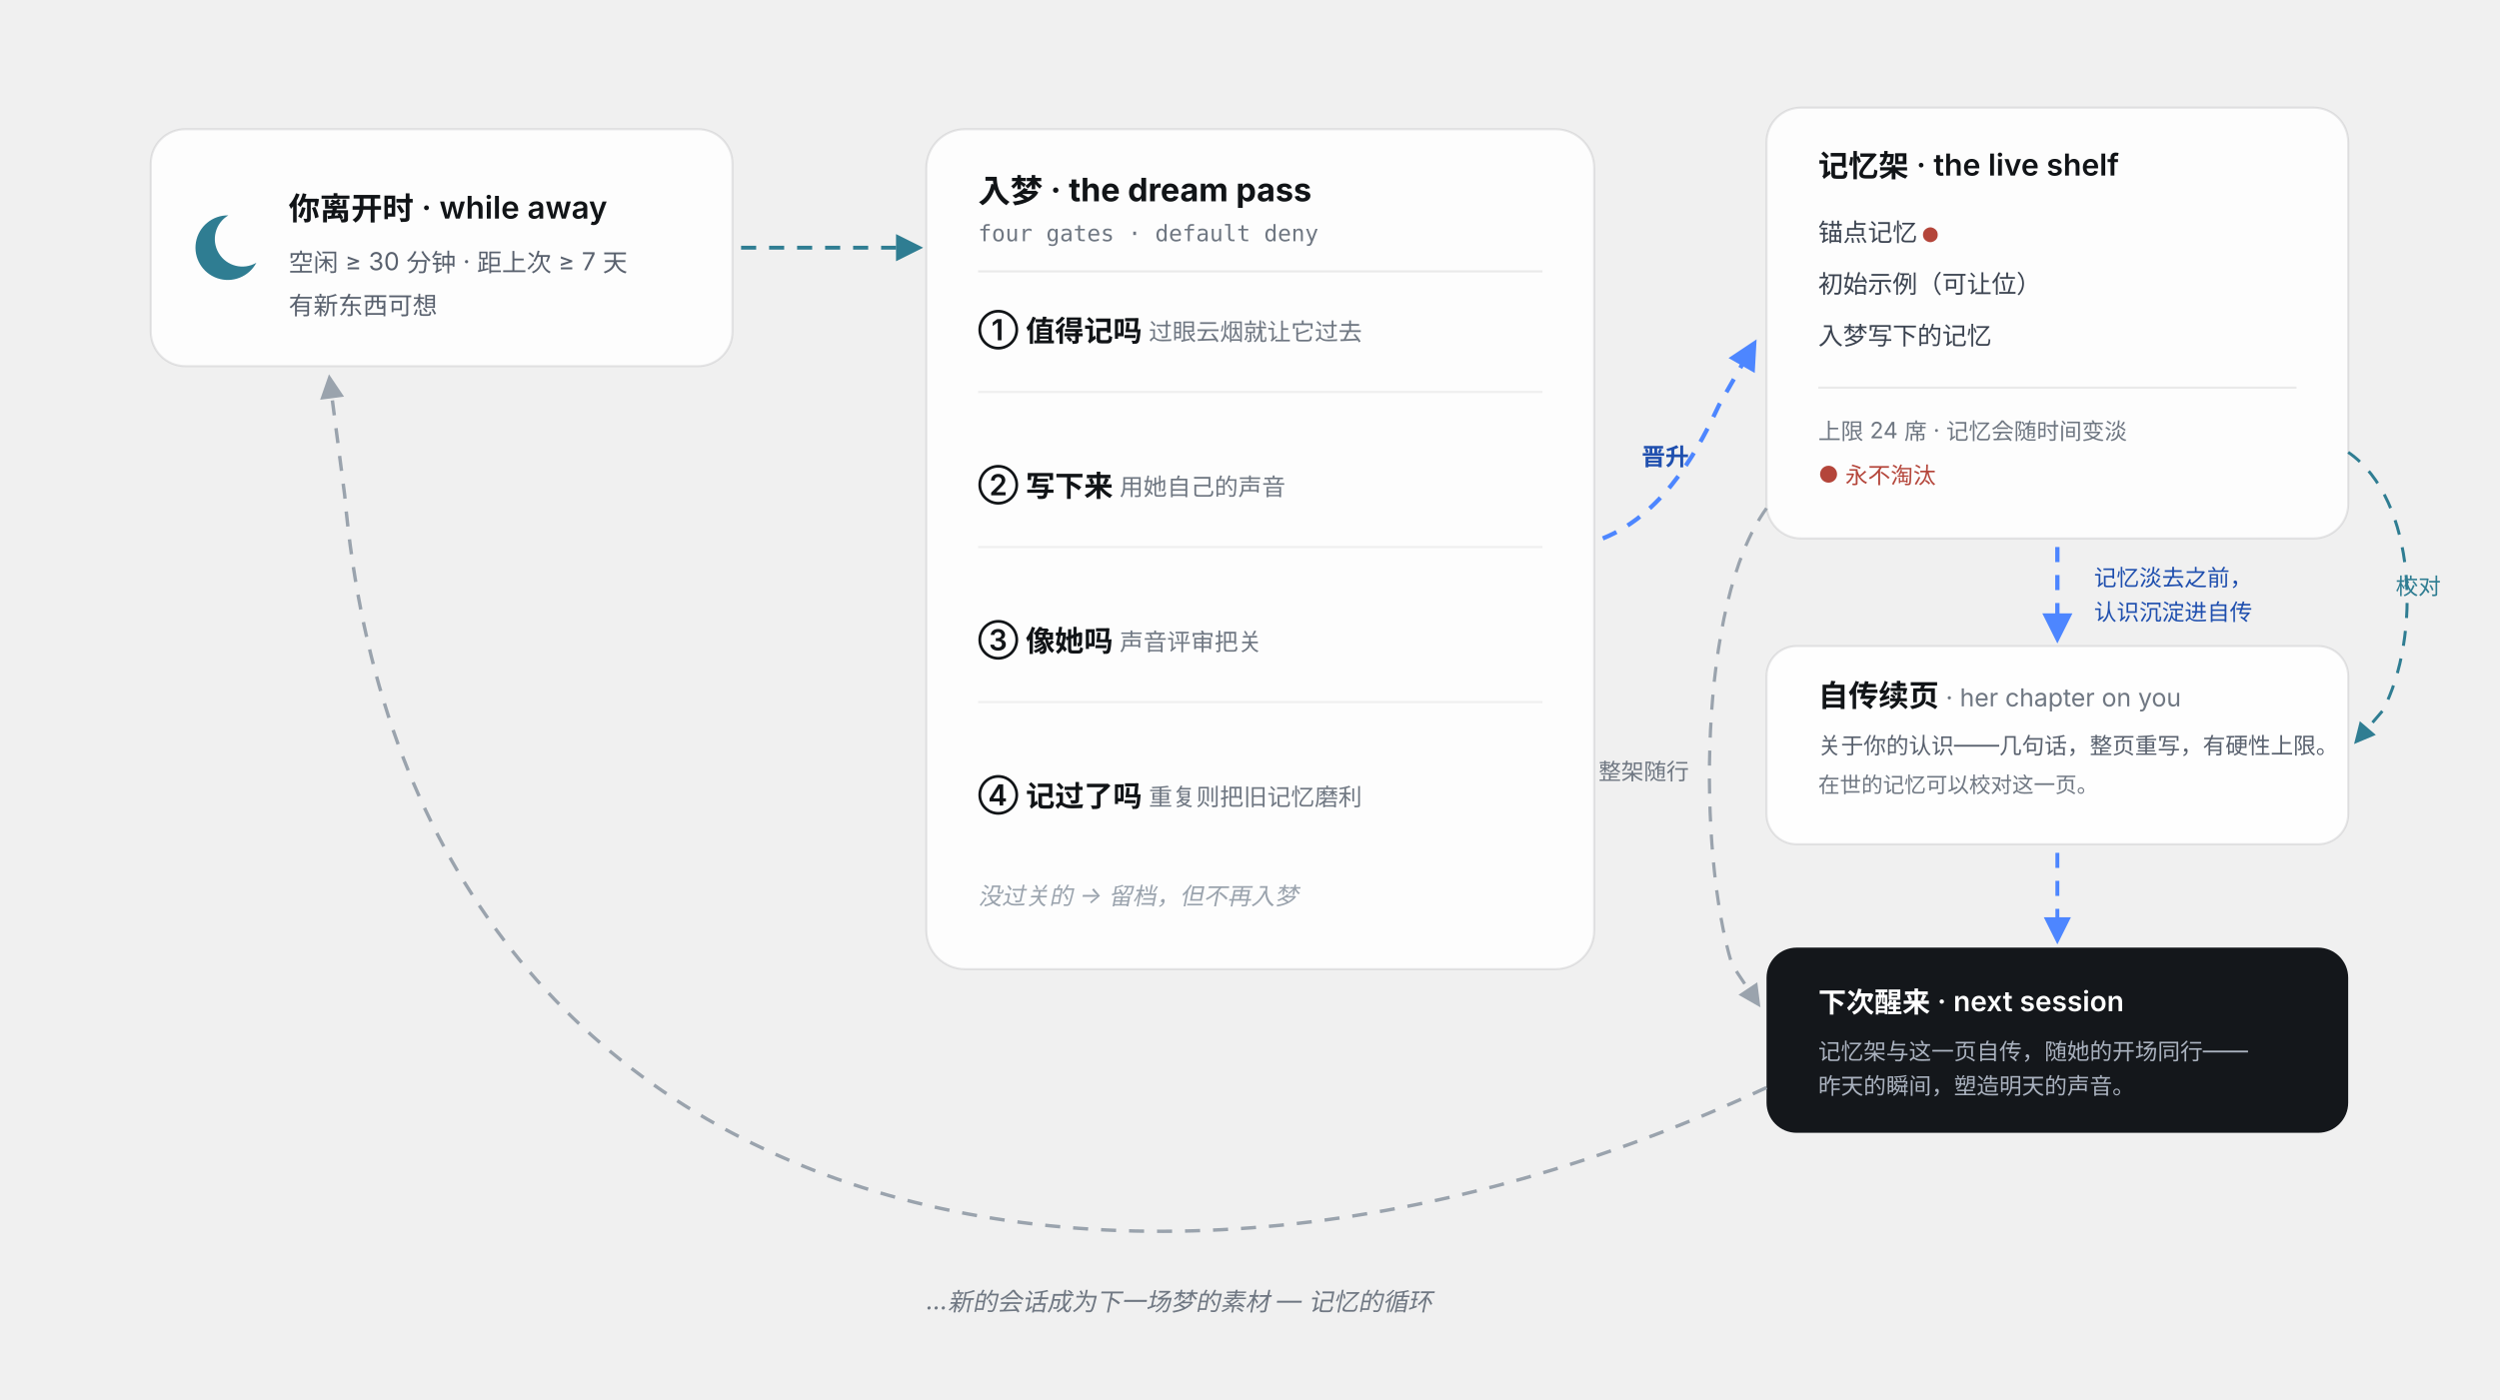
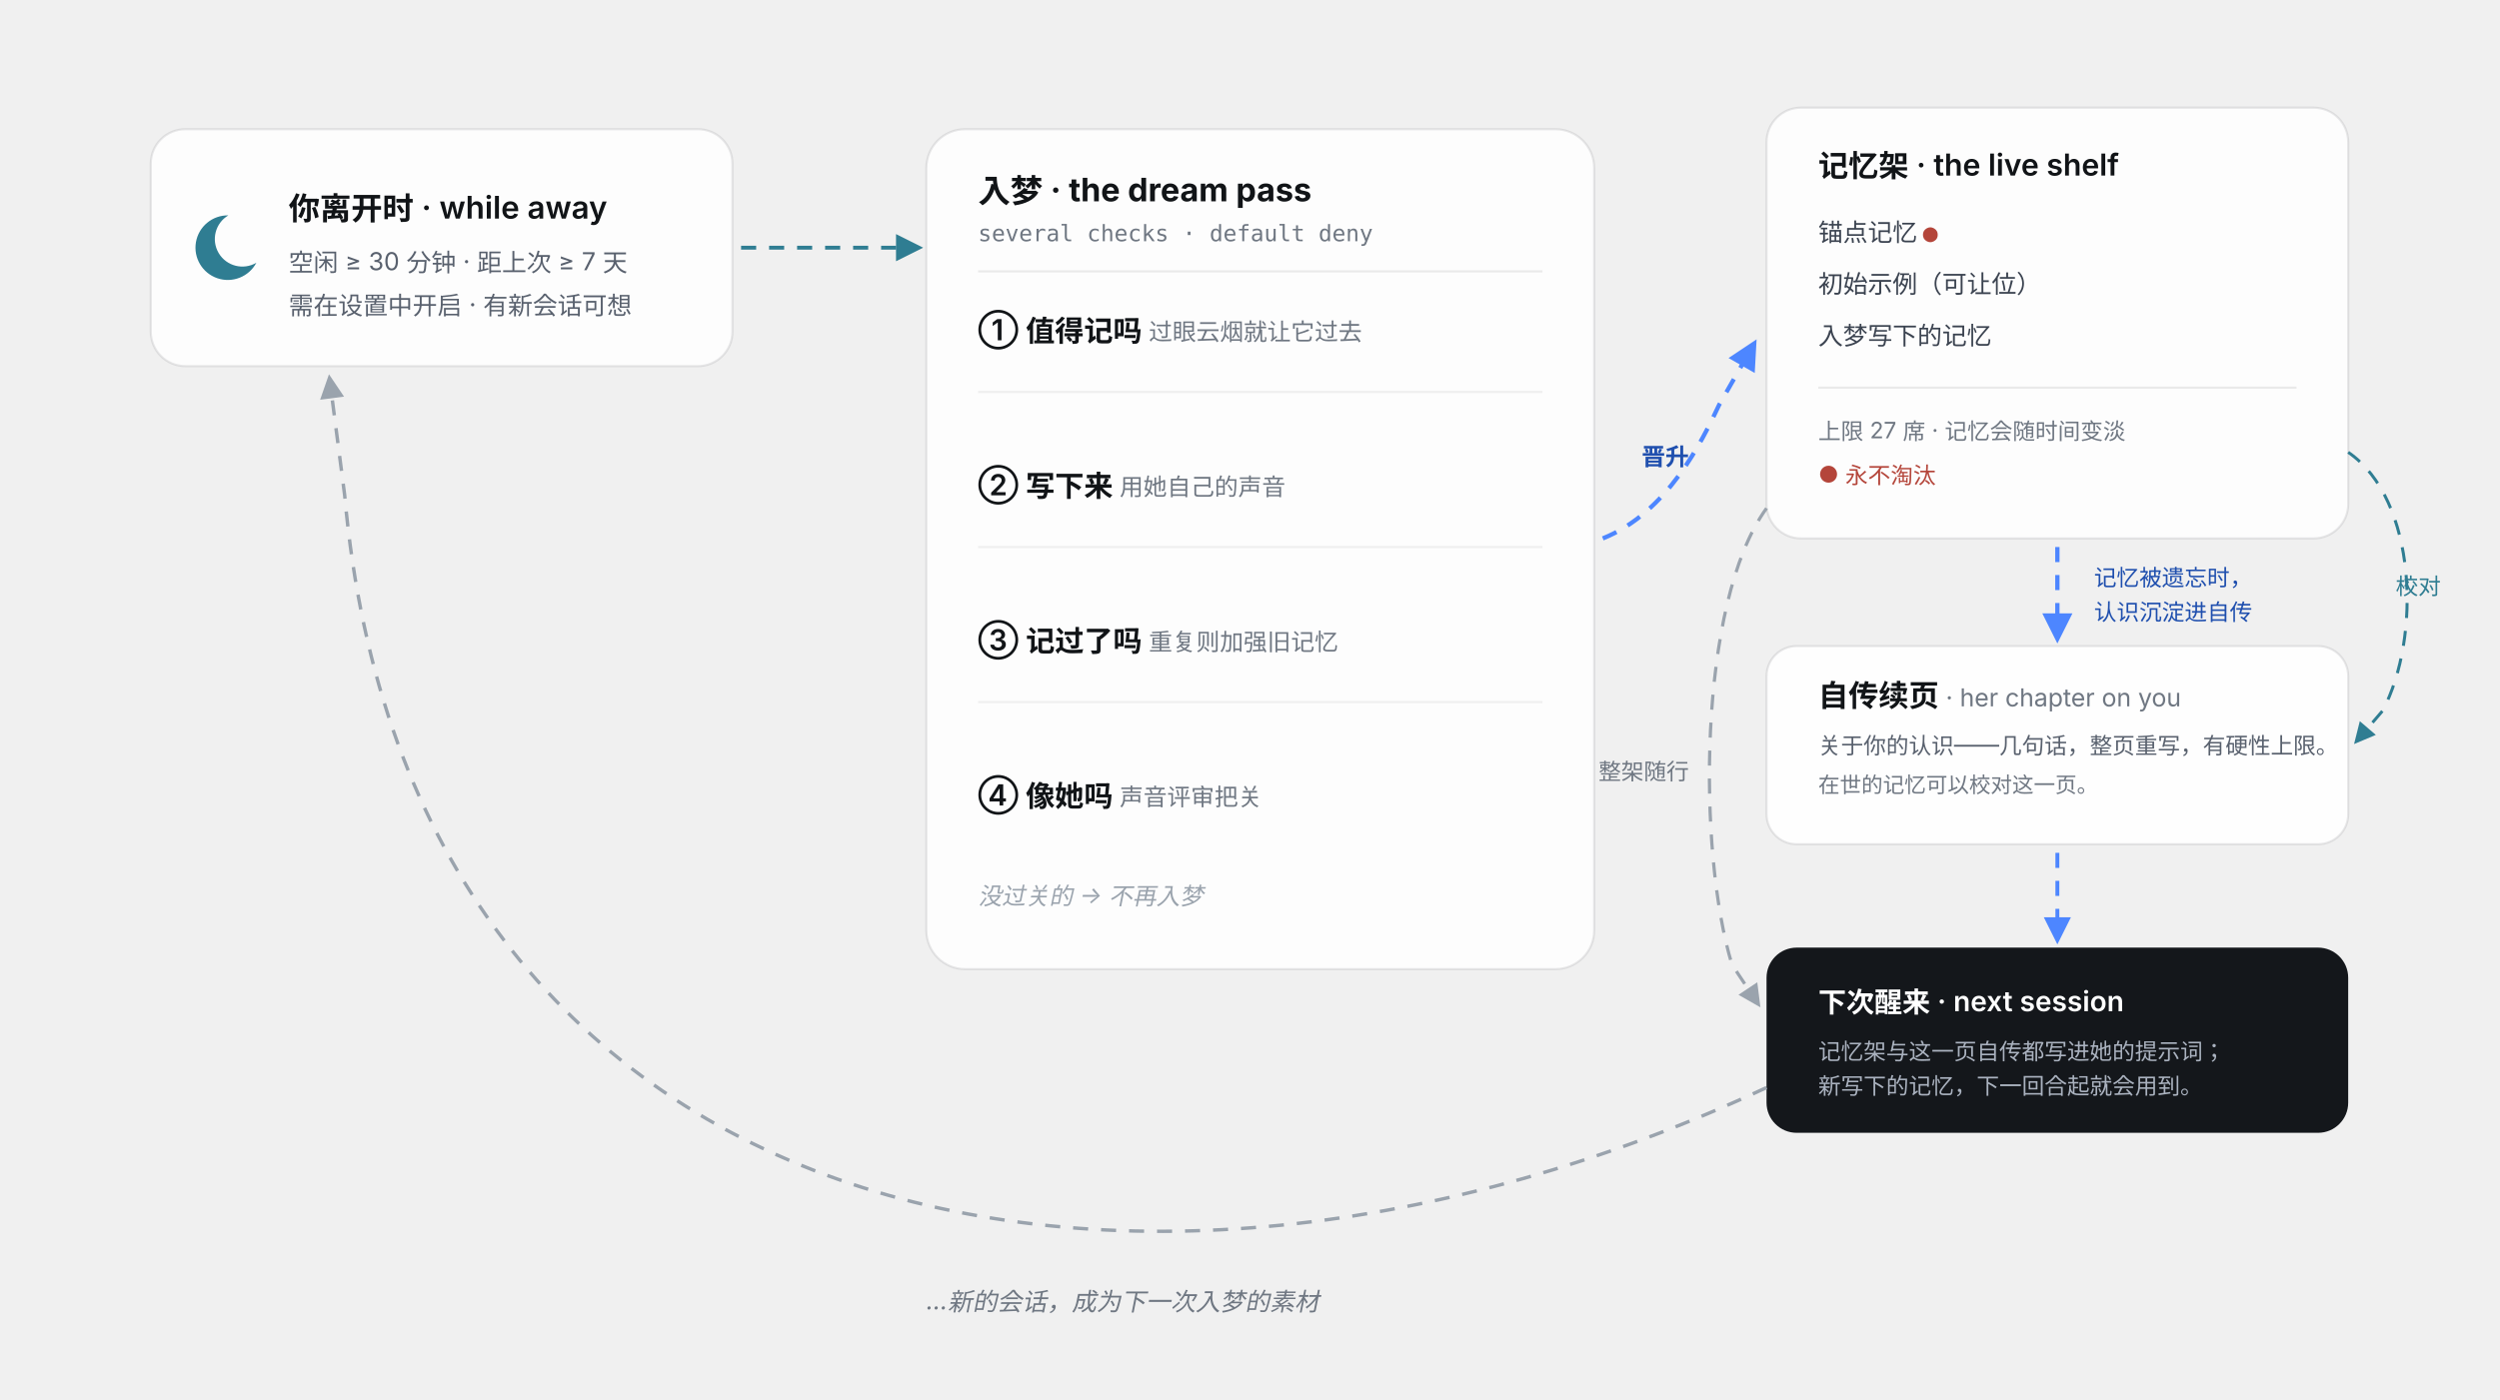
<svg xmlns="http://www.w3.org/2000/svg" viewBox="0 0 1160 650" font-family="Inter, ui-sans-serif, system-ui, 'Segoe UI', 'Microsoft YaHei', sans-serif">
  <style>
    .mono { font-family: ui-monospace, "Cascadia Mono", Consolas, "Microsoft YaHei", monospace; }
    .flow { stroke-dasharray: 7 6; animation: march 1.8s linear infinite; }
    .moon { animation: glow 3.2s ease-in-out infinite; }
    @keyframes march { to { stroke-dashoffset: -26; } }
    @keyframes glow { 0%, 100% { opacity: 0.75; } 50% { opacity: 1; } }
    @media (prefers-reduced-motion: reduce) {
      .flow, .moon { animation: none; }
    }
  </style>
  <defs>
    <marker id="db" viewBox="0 0 10 10" refX="8" refY="5" markerWidth="7" markerHeight="7" orient="auto-start-reverse">
      <path d="M0,0 L10,5 L0,10 z" fill="#2f7d92" />
    </marker>
    <marker id="db2" viewBox="0 0 10 10" refX="8" refY="5" markerWidth="7" markerHeight="7" orient="auto-start-reverse">
      <path d="M0,0 L10,5 L0,10 z" fill="#4d86ff" />
    </marker>
    <marker id="dg" viewBox="0 0 10 10" refX="8" refY="5" markerWidth="7" markerHeight="7" orient="auto-start-reverse">
      <path d="M0,0 L10,5 L0,10 z" fill="#9aa3ad" />
    </marker>
  </defs>
  <rect x="70" y="60" width="270" height="110" rx="16" fill="#ffffff" fill-opacity="0.88" stroke="rgba(17,20,23,.09)" />
  <path class="moon" d="M 106 100 a 15 15 0 1 0 13 22 a 12 12 0 0 1 -13 -22 z" fill="#2f7d92" />
  <text x="134" y="102" font-size="14.5" font-weight="600" fill="#111417">你离开时 · while away</text>
  <text x="134" y="126" font-size="11.5" fill="#59616e">空闲 ≥ 30 分钟 · 距上次 ≥ 7 天</text>
-   <text x="134" y="146" font-size="11.5" fill="#59616e">有新东西可想</text>
+   <text x="134" y="146" font-size="11.5" fill="#59616e">需在设置中开启 · 有新会话可想</text>
  <path class="flow" d="M 344 115 C 380 115, 400 115, 426 115" fill="none" stroke="#2f7d92" stroke-width="1.8" marker-end="url(#db)" />
  <rect x="430" y="60" width="310" height="390" rx="18" fill="#ffffff" fill-opacity="0.88" stroke="rgba(17,20,23,.09)" />
  <text x="454" y="94" font-size="15" font-weight="650" fill="#111417">入梦 · the dream pass</text>
-   <text x="454" y="112" class="mono" font-size="10.5" fill="#6f7782">four gates · default deny</text>
+   <text x="454" y="112" class="mono" font-size="10.5" fill="#6f7782">several checks · default deny</text>
  <line x1="454" y1="126" x2="716" y2="126" stroke="rgba(17,20,23,.08)" />
  <g font-size="13.5" font-weight="600" fill="#111417">
    <text x="454" y="158">① 值得记吗 <tspan font-weight="400" font-size="11" fill="#6f7782">过眼云烟就让它过去</tspan>
    </text>
    <text x="454" y="230">② 写下来 <tspan font-weight="400" font-size="11" fill="#6f7782">用她自己的声音</tspan>
    </text>
-     <text x="454" y="302">③ 像她吗 <tspan font-weight="400" font-size="11" fill="#6f7782">声音评审把关</tspan>
+     <text x="454" y="302">③ 记过了吗 <tspan font-weight="400" font-size="11" fill="#6f7782">重复则加强旧记忆</tspan>
    </text>
-     <text x="454" y="374">④ 记过了吗 <tspan font-weight="400" font-size="11" fill="#6f7782">重复则把旧记忆磨利</tspan>
+     <text x="454" y="374">④ 像她吗 <tspan font-weight="400" font-size="11" fill="#6f7782">声音评审把关</tspan>
    </text>
  </g>
  <g stroke="rgba(17,20,23,.06)">
    <line x1="454" y1="182" x2="716" y2="182" />
    <line x1="454" y1="254" x2="716" y2="254" />
    <line x1="454" y1="326" x2="716" y2="326" />
  </g>
-   <text x="454" y="420" font-size="11" font-style="italic" fill="#9aa3ad">没过关的 → 留档，但不再入梦</text>
+   <text x="454" y="420" font-size="11" font-style="italic" fill="#9aa3ad">没过关的 → 不再入梦</text>
  <path class="flow" d="M 744 250 C 774 238, 790 205, 798 188 L 814 160" fill="none" stroke="#4d86ff" stroke-width="2" marker-end="url(#db2)" />
  <text x="762" y="216" font-size="11" fill="#1f4fae" font-weight="600">晋升</text>
  <rect x="820" y="50" width="270" height="200" rx="16" fill="#ffffff" fill-opacity="0.88" stroke="rgba(17,20,23,.09)" />
  <text x="844" y="82" font-size="14" font-weight="600" fill="#111417">记忆架 · the live shelf</text>
  <g class="mono" font-size="11.5" fill="#3b4350">
    <text x="844" y="112">锚点记忆 <tspan fill="#b4453a">●</tspan>
    </text>
    <text x="844" y="136">初始示例（可让位）</text>
    <text x="844" y="160">入梦写下的记忆</text>
  </g>
  <line x1="844" y1="180" x2="1066" y2="180" stroke="rgba(17,20,23,.08)" />
-   <text x="844" y="204" font-size="10.5" fill="#6f7782">上限 24 席 · 记忆会随时间变淡</text>
+   <text x="844" y="204" font-size="10.5" fill="#6f7782">上限 27 席 · 记忆会随时间变淡</text>
  <text x="844" y="224" font-size="10.5" fill="#b4453a">● 永不淘汰</text>
  <path class="flow" d="M 955 254 L 955 296" fill="none" stroke="#4d86ff" stroke-width="2" marker-end="url(#db2)" />
-   <text x="972" y="272" font-size="10.5" fill="#1f4fae">记忆淡去之前，</text>
+   <text x="972" y="272" font-size="10.5" fill="#1f4fae">记忆被遗忘时，</text>
  <text x="972" y="288" font-size="10.5" fill="#1f4fae">认识沉淀进自传</text>
  <path class="flow" d="M 1090 210 C 1122 232, 1124 296, 1106 330 L 1094 344" fill="none" stroke="#2f7d92" stroke-width="1.4" marker-end="url(#db)" />
  <text x="1112" y="276" font-size="10.5" fill="#2f7d92">校对</text>
  <rect x="820" y="300" width="270" height="92" rx="14" fill="#ffffff" fill-opacity="0.92" stroke="rgba(17,20,23,.09)" />
  <text x="844" y="328" font-size="14" font-weight="600" fill="#111417">自传续页 <tspan font-weight="400" font-size="11.5" fill="#6f7782">· her chapter on you</tspan>
  </text>
  <text x="844" y="350" font-size="10.5" fill="#59616e">关于你的认识——几句话，整页重写，有硬性上限。</text>
  <text x="844" y="368" font-size="10" fill="#6f7782">在世的记忆可以校对这一页。</text>
  <path class="flow" d="M 955 396 L 955 436" fill="none" stroke="#4d86ff" stroke-width="1.8" marker-end="url(#db2)" />
  <path class="flow" d="M 820 236 C 788 280, 788 396, 804 448 L 816 466" fill="none" stroke="#9aa3ad" stroke-width="1.5" marker-end="url(#dg)" />
  <text x="742" y="362" font-size="10.5" fill="#6f7782">整架随行</text>
  <rect x="820" y="440" width="270" height="86" rx="14" fill="#14171b" />
  <text x="844" y="470" font-size="13" font-weight="600" fill="#ffffff">下次醒来 · next session</text>
-   <text x="844" y="492" font-size="10.5" fill="#aab2bf">记忆架与这一页自传，随她的开场同行——</text>
-   <text x="844" y="508" font-size="10.5" fill="#aab2bf">昨天的瞬间，塑造明天的声音。</text>
+   <text x="844" y="492" font-size="10.5" fill="#aab2bf">记忆架与这一页自传都写进她的提示词；</text>
+   <text x="844" y="508" font-size="10.5" fill="#aab2bf">新写下的记忆，下一回合起就会用到。</text>
  <path class="flow" d="M 820 505 C 520 645, 190 570, 160 230 L 153 176" fill="none" stroke="#9aa3ad" stroke-width="1.6" marker-end="url(#dg)" />
-   <text x="430" y="608" font-size="11.5" font-style="italic" fill="#6f7782">…新的会话成为下一场梦的素材 — 记忆的循环</text>
+   <text x="430" y="608" font-size="11.5" font-style="italic" fill="#6f7782">…新的会话，成为下一次入梦的素材</text>
</svg>
